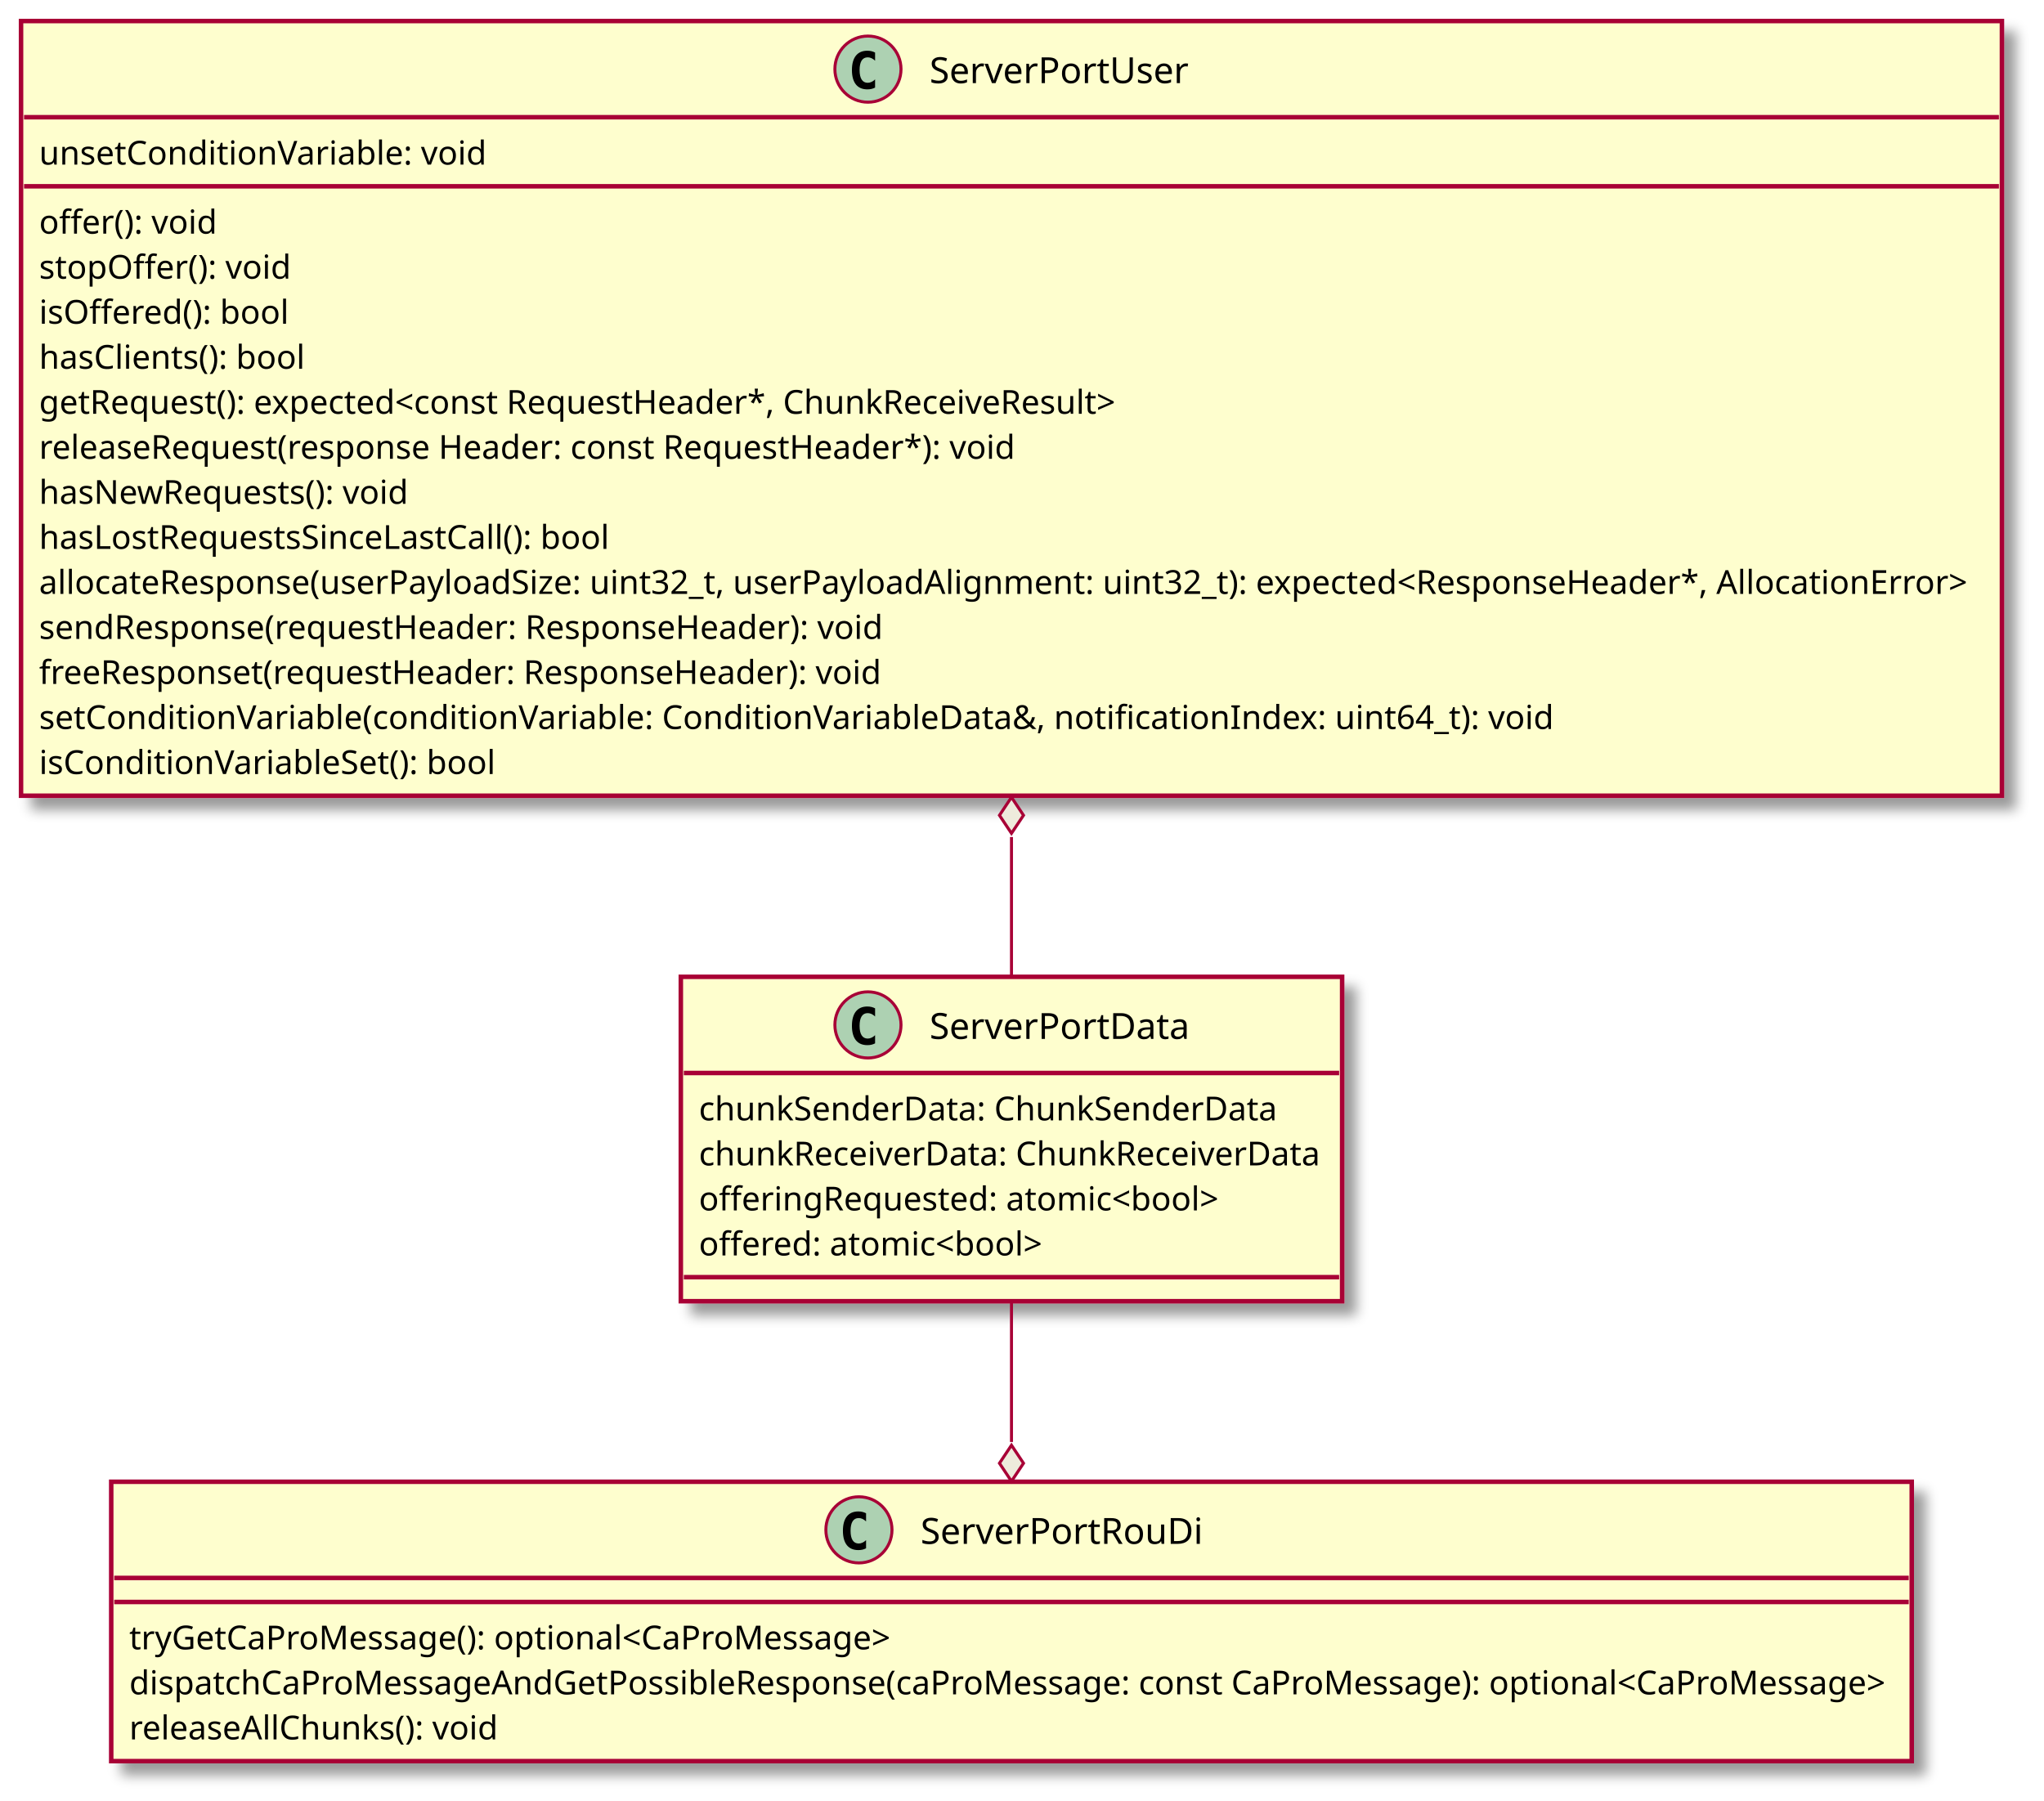
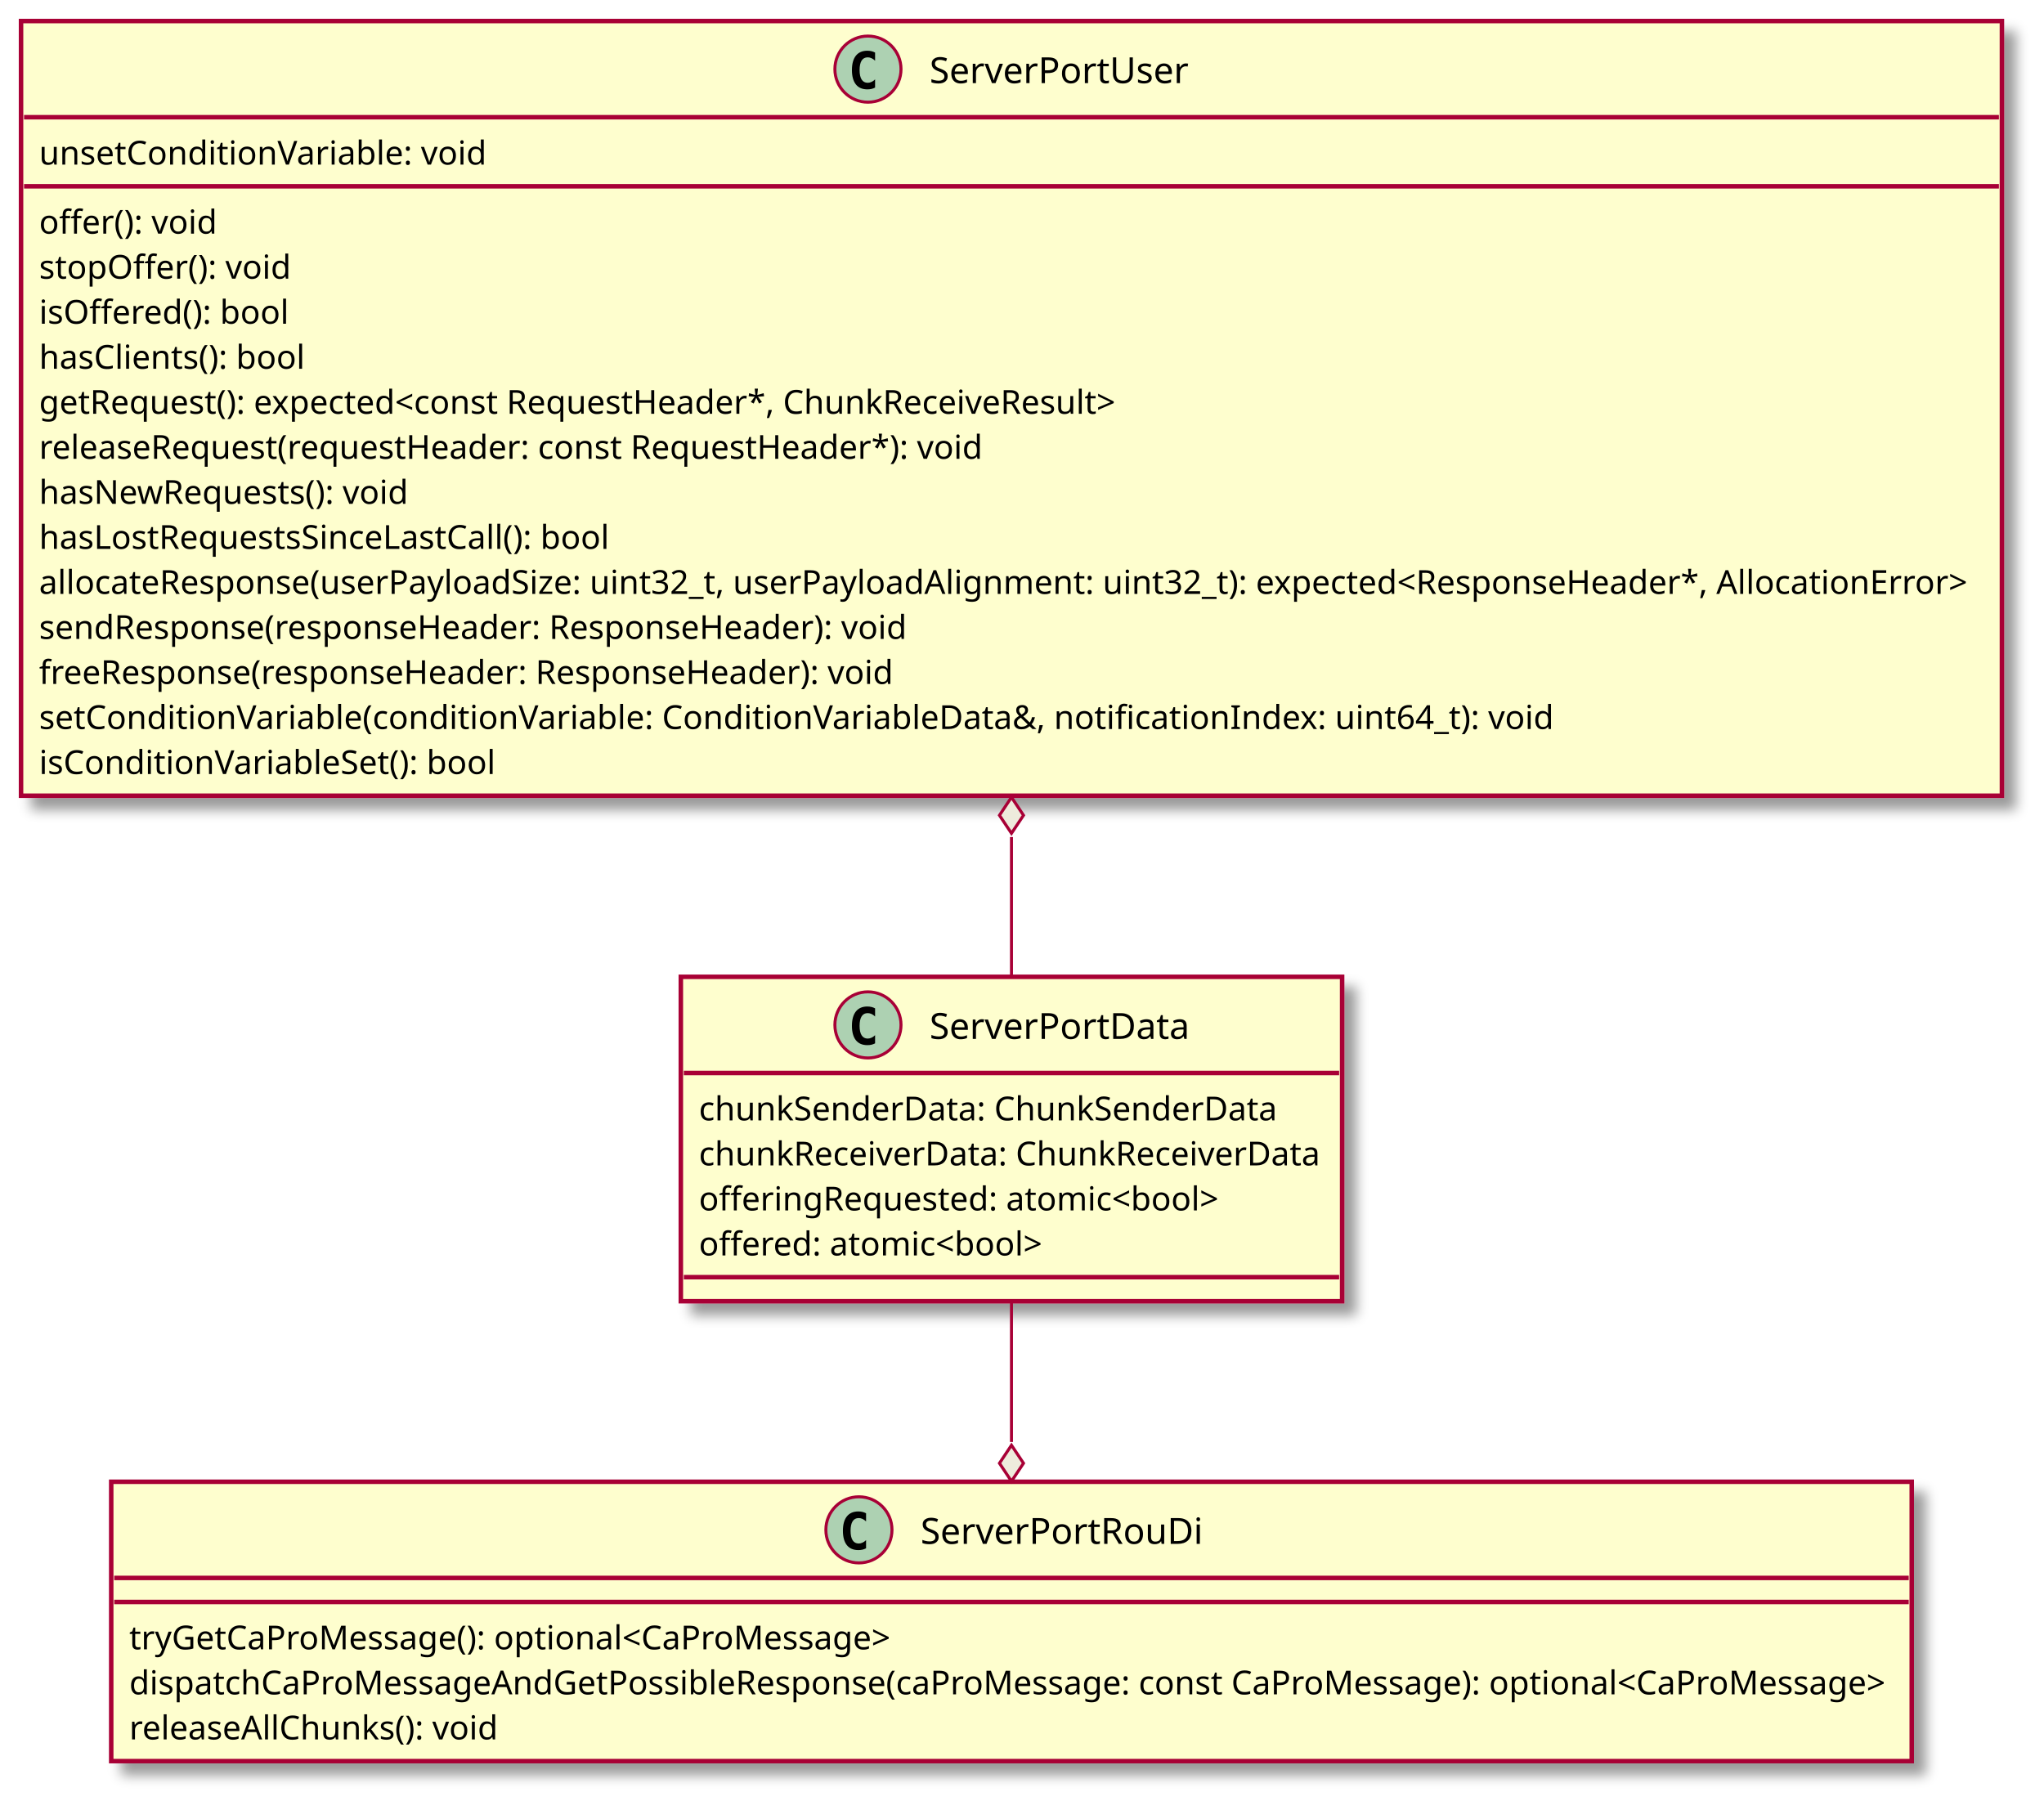
<svg xmlns="http://www.w3.org/2000/svg" contentScriptType="application/ecmascript" contentStyleType="text/css" height="599px" preserveAspectRatio="none" style="width:680px;height:599px;background:#EEEBDC;" version="1.1" viewBox="0 0 680 599" width="680px" zoomAndPan="magnify">
  <defs>
-     <filter height="300%" id="f1bccbpqijddle" width="300%" x="-1" y="-1">
+     <filter height="300%" id="f1je7ju97xn4b0" width="300%" x="-1" y="-1">
      <feGaussianBlur result="blurOut" stdDeviation="2.0" />
      <feColorMatrix in="blurOut" result="blurOut2" type="matrix" values="0 0 0 0 0 0 0 0 0 0 0 0 0 0 0 0 0 0 .4 0" />
      <feOffset dx="4.0" dy="4.0" in="blurOut2" result="blurOut3" />
      <feBlend in="SourceGraphic" in2="blurOut3" mode="normal" />
    </filter>
  </defs>
  <g>
-     <rect codeLine="3" fill="#FEFECE" filter="url(#f1bccbpqijddle)" height="107.928" id="ServerPortData" style="stroke:#A80036;stroke-width:1.5;" width="220" x="226.5" y="325" />
+     <rect codeLine="3" fill="#FEFECE" filter="url(#f1je7ju97xn4b0)" height="107.928" id="ServerPortData" style="stroke:#A80036;stroke-width:1.5;" width="220" x="226.5" y="325" />
    <ellipse cx="288.75" cy="341" fill="#ADD1B2" rx="11" ry="11" style="stroke:#A80036;stroke-width:1.0;" />
    <path d="M288.547,347.734 Q286.062,347.734 284.734,346.094 Q283.422,344.422 283.422,341.312 Q283.422,338.188 284.734,336.531 Q286.062,334.875 288.547,334.875 Q289.266,334.875 289.922,335.031 Q290.562,335.188 291.125,335.484 L291.125,338.203 Q290.766,337.859 290.469,337.672 Q290.172,337.469 289.906,337.344 Q289.594,337.203 289.281,337.141 Q288.984,337.078 288.672,337.078 Q287.344,337.078 286.656,338.141 Q285.969,339.234 285.969,341.312 Q285.969,343.406 286.656,344.469 Q287.344,345.547 288.672,345.547 Q289.312,345.547 289.906,345.266 Q290.203,345.141 290.484,344.953 Q290.781,344.75 291.125,344.422 L291.125,347.141 Q290.547,347.438 289.906,347.594 Q289.281,347.734 288.547,347.734 Z " fill="#000000" />
    <text fill="#000000" font-family="sans-serif" font-size="12" lengthAdjust="spacing" textLength="87" x="309.25" y="345.656">ServerPortData</text>
    <line style="stroke:#A80036;stroke-width:1.5;" x1="227.5" x2="445.5" y1="357" y2="357" />
    <text fill="#000000" font-family="sans-serif" font-size="11" lengthAdjust="spacing" textLength="194" x="232.5" y="372.759">chunkSenderData: ChunkSenderData</text>
    <text fill="#000000" font-family="sans-serif" font-size="11" lengthAdjust="spacing" textLength="208" x="232.5" y="387.741">chunkReceiverData: ChunkReceiverData</text>
    <text fill="#000000" font-family="sans-serif" font-size="11" lengthAdjust="spacing" textLength="175" x="232.5" y="402.723">offeringRequested: atomic&lt;bool&gt;</text>
    <text fill="#000000" font-family="sans-serif" font-size="11" lengthAdjust="spacing" textLength="116" x="232.5" y="417.705">offered: atomic&lt;bool&gt;</text>
    <line style="stroke:#A80036;stroke-width:1.5;" x1="227.5" x2="445.5" y1="424.928" y2="424.928" />
-     <rect codeLine="10" fill="#FEFECE" filter="url(#f1bccbpqijddle)" height="257.746" id="ServerPortUser" style="stroke:#A80036;stroke-width:1.5;" width="659" x="7" y="7" />
+     <rect codeLine="10" fill="#FEFECE" filter="url(#f1je7ju97xn4b0)" height="257.746" id="ServerPortUser" style="stroke:#A80036;stroke-width:1.5;" width="659" x="7" y="7" />
    <ellipse cx="288.75" cy="23" fill="#ADD1B2" rx="11" ry="11" style="stroke:#A80036;stroke-width:1.0;" />
    <path d="M288.547,29.734 Q286.062,29.734 284.734,28.094 Q283.422,26.422 283.422,23.312 Q283.422,20.188 284.734,18.531 Q286.062,16.875 288.547,16.875 Q289.266,16.875 289.922,17.031 Q290.562,17.188 291.125,17.484 L291.125,20.203 Q290.766,19.859 290.469,19.672 Q290.172,19.469 289.906,19.344 Q289.594,19.203 289.281,19.141 Q288.984,19.078 288.672,19.078 Q287.344,19.078 286.656,20.141 Q285.969,21.234 285.969,23.312 Q285.969,25.406 286.656,26.469 Q287.344,27.547 288.672,27.547 Q289.312,27.547 289.906,27.266 Q290.203,27.141 290.484,26.953 Q290.781,26.75 291.125,26.422 L291.125,29.141 Q290.547,29.438 289.906,29.594 Q289.281,29.734 288.547,29.734 Z " fill="#000000" />
    <text fill="#000000" font-family="sans-serif" font-size="12" lengthAdjust="spacing" textLength="87" x="309.25" y="27.656">ServerPortUser</text>
    <line style="stroke:#A80036;stroke-width:1.5;" x1="8" x2="665" y1="39" y2="39" />
    <text fill="#000000" font-family="sans-serif" font-size="11" lengthAdjust="spacing" textLength="153" x="13" y="54.759">unsetConditionVariable: void</text>
    <line style="stroke:#A80036;stroke-width:1.5;" x1="8" x2="665" y1="61.982" y2="61.982" />
    <text fill="#000000" font-family="sans-serif" font-size="11" lengthAdjust="spacing" textLength="61" x="13" y="77.741">offer(): void</text>
    <text fill="#000000" font-family="sans-serif" font-size="11" lengthAdjust="spacing" textLength="86" x="13" y="92.723">stopOffer(): void</text>
    <text fill="#000000" font-family="sans-serif" font-size="11" lengthAdjust="spacing" textLength="85" x="13" y="107.705">isOffered(): bool</text>
    <text fill="#000000" font-family="sans-serif" font-size="11" lengthAdjust="spacing" textLength="89" x="13" y="122.686">hasClients(): bool</text>
    <text fill="#000000" font-family="sans-serif" font-size="11" lengthAdjust="spacing" textLength="358" x="13" y="137.668">getRequest(): expected&lt;const RequestHeader*, ChunkReceiveResult&gt;</text>
-     <text fill="#000000" font-family="sans-serif" font-size="11" lengthAdjust="spacing" textLength="326" x="13" y="152.65">releaseRequest(response Header: const RequestHeader*): void</text>
+     <text fill="#000000" font-family="sans-serif" font-size="11" lengthAdjust="spacing" textLength="315" x="13" y="152.65">releaseRequest(requestHeader: const RequestHeader*): void</text>
    <text fill="#000000" font-family="sans-serif" font-size="11" lengthAdjust="spacing" textLength="123" x="13" y="167.632">hasNewRequests(): void</text>
    <text fill="#000000" font-family="sans-serif" font-size="11" lengthAdjust="spacing" textLength="190" x="13" y="182.614">hasLostRequestsSinceLastCall(): bool</text>
    <text fill="#000000" font-family="sans-serif" font-size="11" lengthAdjust="spacing" textLength="647" x="13" y="197.596">allocateResponse(userPayloadSize: uint32_t, userPayloadAlignment: uint32_t): expected&lt;ResponseHeader*, AllocationError&gt;</text>
-     <text fill="#000000" font-family="sans-serif" font-size="11" lengthAdjust="spacing" textLength="282" x="13" y="212.578">sendResponse(requestHeader: ResponseHeader): void</text>
-     <text fill="#000000" font-family="sans-serif" font-size="11" lengthAdjust="spacing" textLength="282" x="13" y="227.56">freeResponset(requestHeader: ResponseHeader): void</text>
+     <text fill="#000000" font-family="sans-serif" font-size="11" lengthAdjust="spacing" textLength="290" x="13" y="212.578">sendResponse(responseHeader: ResponseHeader): void</text>
+     <text fill="#000000" font-family="sans-serif" font-size="11" lengthAdjust="spacing" textLength="286" x="13" y="227.56">freeResponse(responseHeader: ResponseHeader): void</text>
    <text fill="#000000" font-family="sans-serif" font-size="11" lengthAdjust="spacing" textLength="515" x="13" y="242.542">setConditionVariable(conditionVariable: ConditionVariableData&amp;, notificationIndex: uint64_t): void</text>
    <text fill="#000000" font-family="sans-serif" font-size="11" lengthAdjust="spacing" textLength="155" x="13" y="257.524">isConditionVariableSet(): bool</text>
-     <rect codeLine="27" fill="#FEFECE" filter="url(#f1bccbpqijddle)" height="92.946" id="ServerPortRouDi" style="stroke:#A80036;stroke-width:1.5;" width="599" x="37" y="493" />
+     <rect codeLine="27" fill="#FEFECE" filter="url(#f1je7ju97xn4b0)" height="92.946" id="ServerPortRouDi" style="stroke:#A80036;stroke-width:1.5;" width="599" x="37" y="493" />
    <ellipse cx="285.75" cy="509" fill="#ADD1B2" rx="11" ry="11" style="stroke:#A80036;stroke-width:1.0;" />
    <path d="M285.547,515.734 Q283.062,515.734 281.734,514.094 Q280.422,512.422 280.422,509.312 Q280.422,506.188 281.734,504.531 Q283.062,502.875 285.547,502.875 Q286.266,502.875 286.922,503.031 Q287.562,503.188 288.125,503.484 L288.125,506.203 Q287.766,505.859 287.469,505.672 Q287.172,505.469 286.906,505.344 Q286.594,505.203 286.281,505.141 Q285.984,505.078 285.672,505.078 Q284.344,505.078 283.656,506.141 Q282.969,507.234 282.969,509.312 Q282.969,511.406 283.656,512.469 Q284.344,513.547 285.672,513.547 Q286.312,513.547 286.906,513.266 Q287.203,513.141 287.484,512.953 Q287.781,512.75 288.125,512.422 L288.125,515.141 Q287.547,515.438 286.906,515.594 Q286.281,515.734 285.547,515.734 Z " fill="#000000" />
    <text fill="#000000" font-family="sans-serif" font-size="12" lengthAdjust="spacing" textLength="93" x="306.25" y="513.656">ServerPortRouDi</text>
    <line style="stroke:#A80036;stroke-width:1.5;" x1="38" x2="635" y1="525" y2="525" />
    <line style="stroke:#A80036;stroke-width:1.5;" x1="38" x2="635" y1="533" y2="533" />
    <text fill="#000000" font-family="sans-serif" font-size="11" lengthAdjust="spacing" textLength="255" x="43" y="548.759">tryGetCaProMessage(): optional&lt;CaProMessage&gt;</text>
    <text fill="#000000" font-family="sans-serif" font-size="11" lengthAdjust="spacing" textLength="587" x="43" y="563.741">dispatchCaProMessageAndGetPossibleResponse(caProMessage: const CaProMessage): optional&lt;CaProMessage&gt;</text>
    <text fill="#000000" font-family="sans-serif" font-size="11" lengthAdjust="spacing" textLength="124" x="43" y="578.723">releaseAllChunks(): void</text>
    <path codeLine="33" d="M336.5,278.5 C336.5,294.89 336.5,310.75 336.5,324.8 " fill="none" id="ServerPortUser-backto-ServerPortData" style="stroke:#A80036;stroke-width:1.0;" />
    <polygon fill="#EEEBDC" points="336.5,265.26,332.5,271.26,336.5,277.26,340.5,271.26,336.5,265.26" style="stroke:#A80036;stroke-width:1.0;" />
    <path codeLine="34" d="M336.5,433.22 C336.5,448.17 336.5,464.52 336.5,479.78 " fill="none" id="ServerPortData-to-ServerPortRouDi" style="stroke:#A80036;stroke-width:1.0;" />
    <polygon fill="#EEEBDC" points="336.5,492.84,340.5,486.84,336.5,480.84,332.5,486.84,336.5,492.84" style="stroke:#A80036;stroke-width:1.0;" />
  </g>
</svg>
